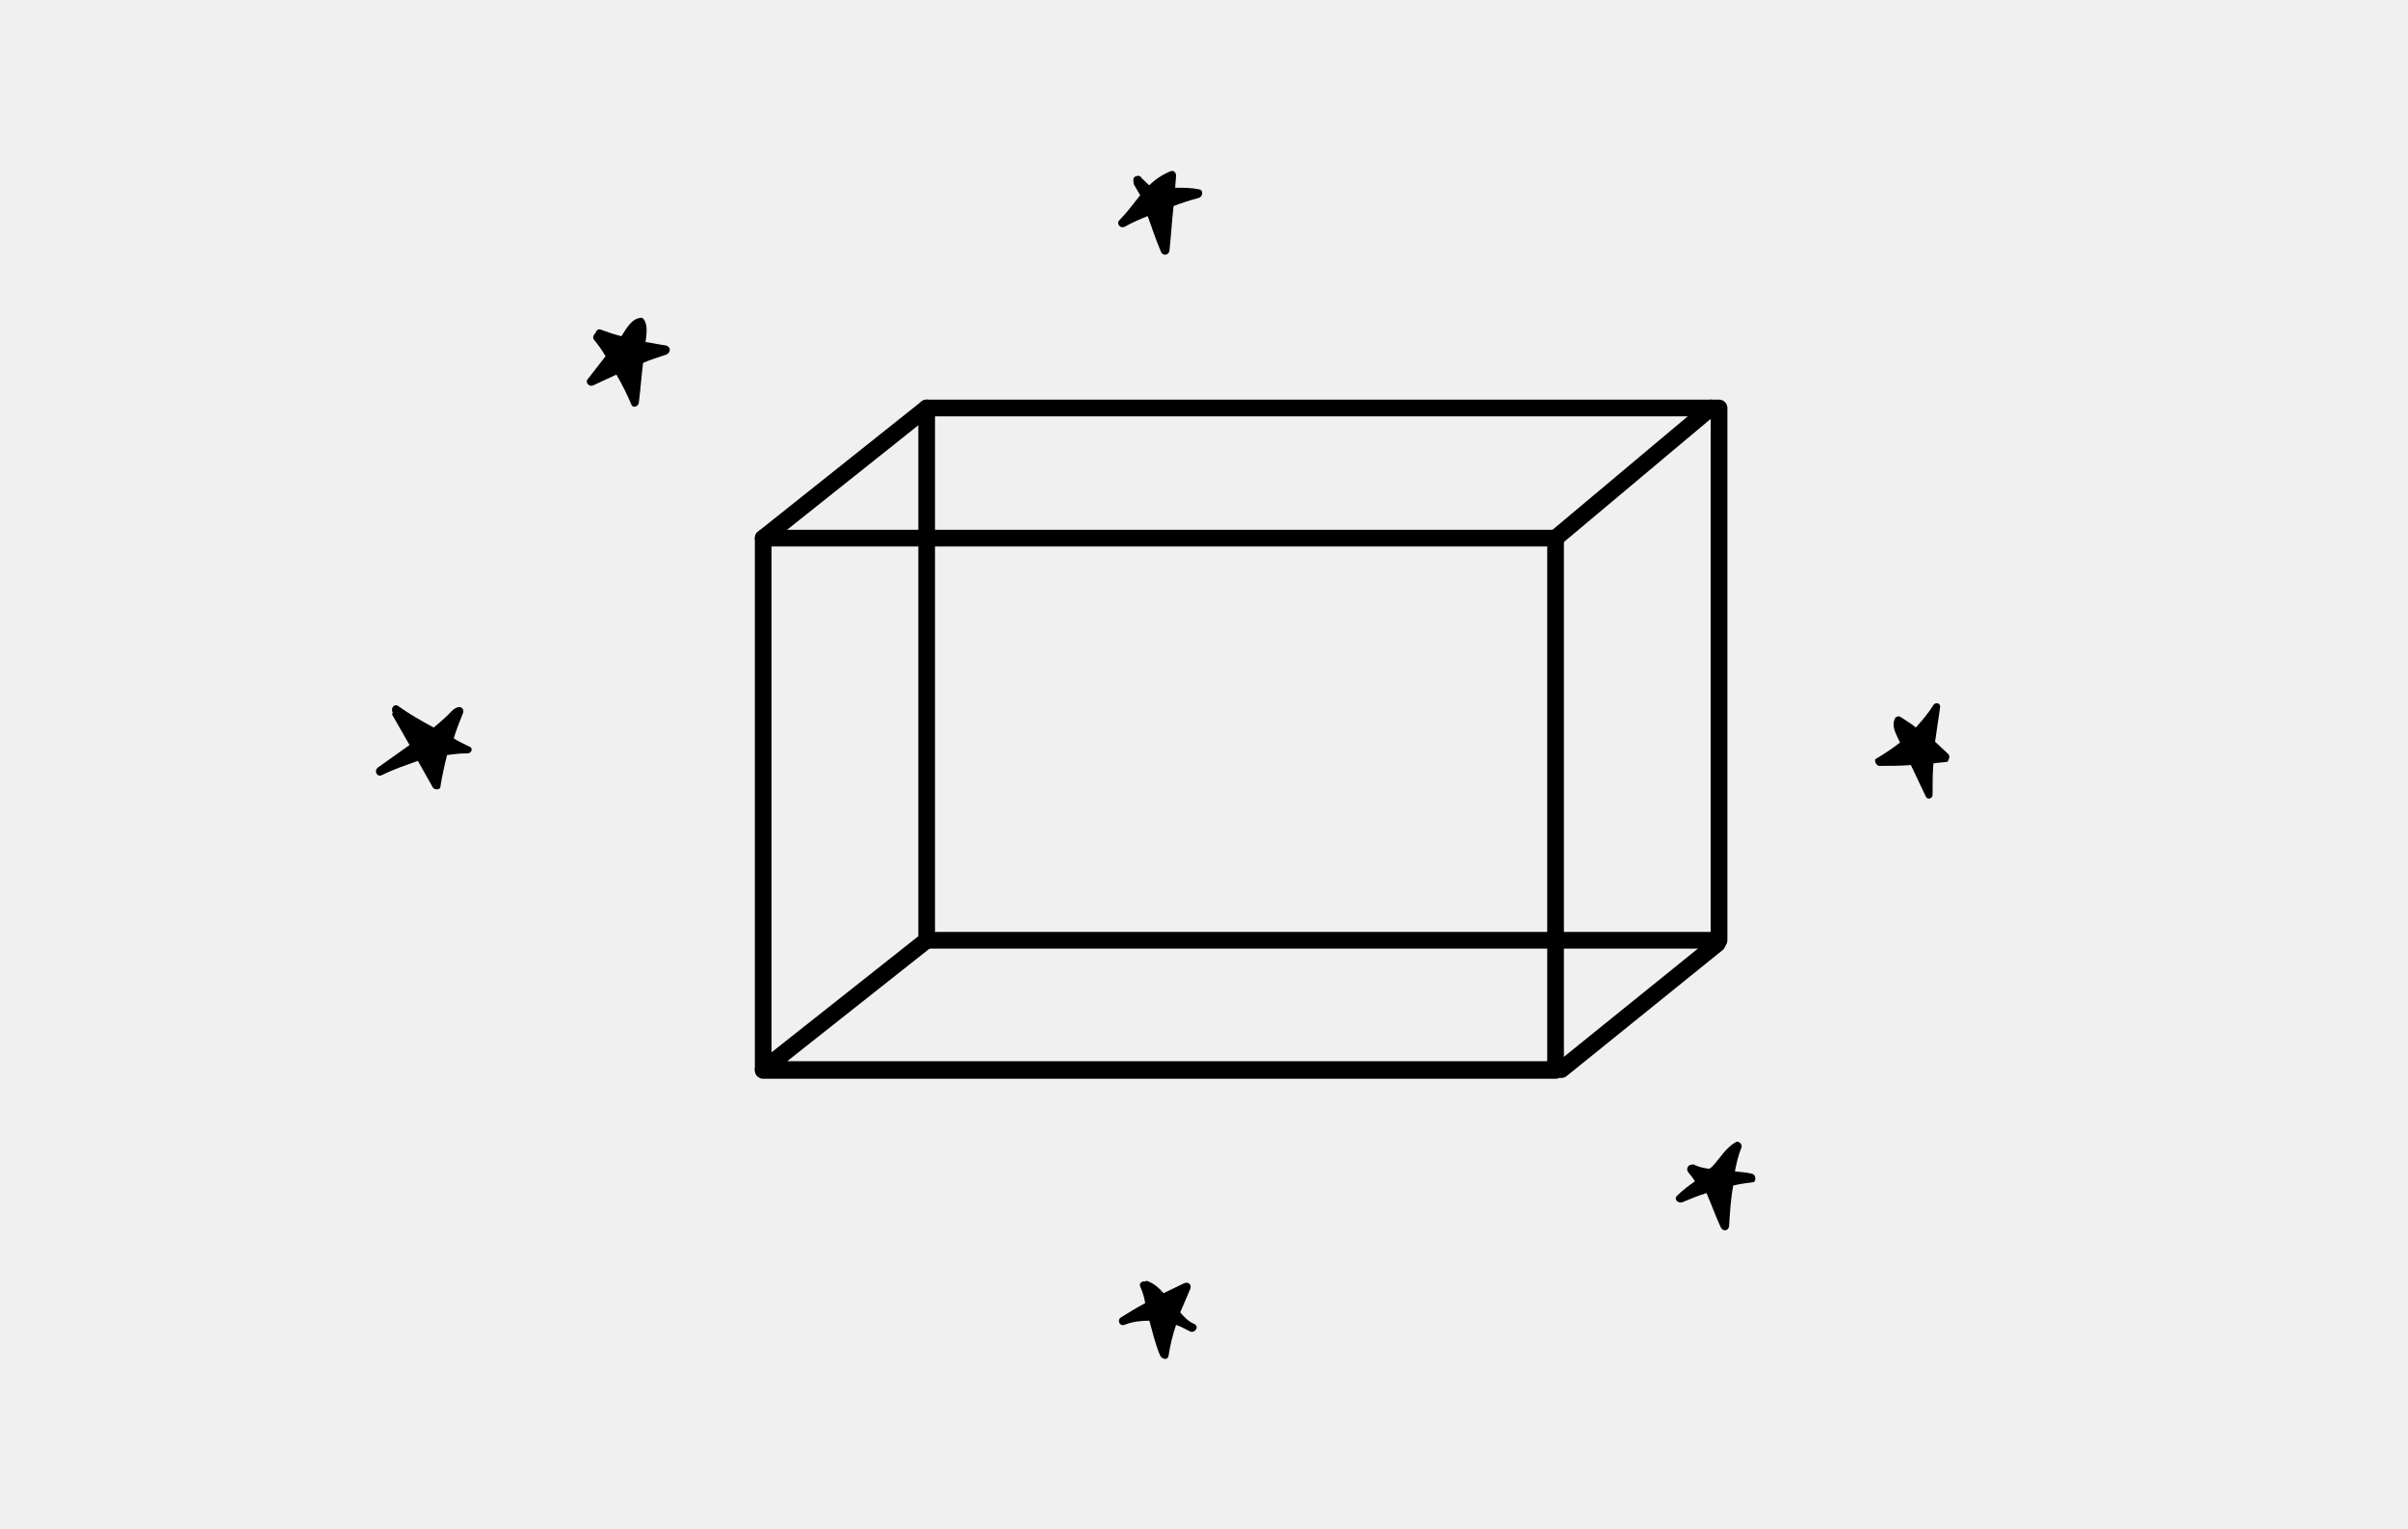
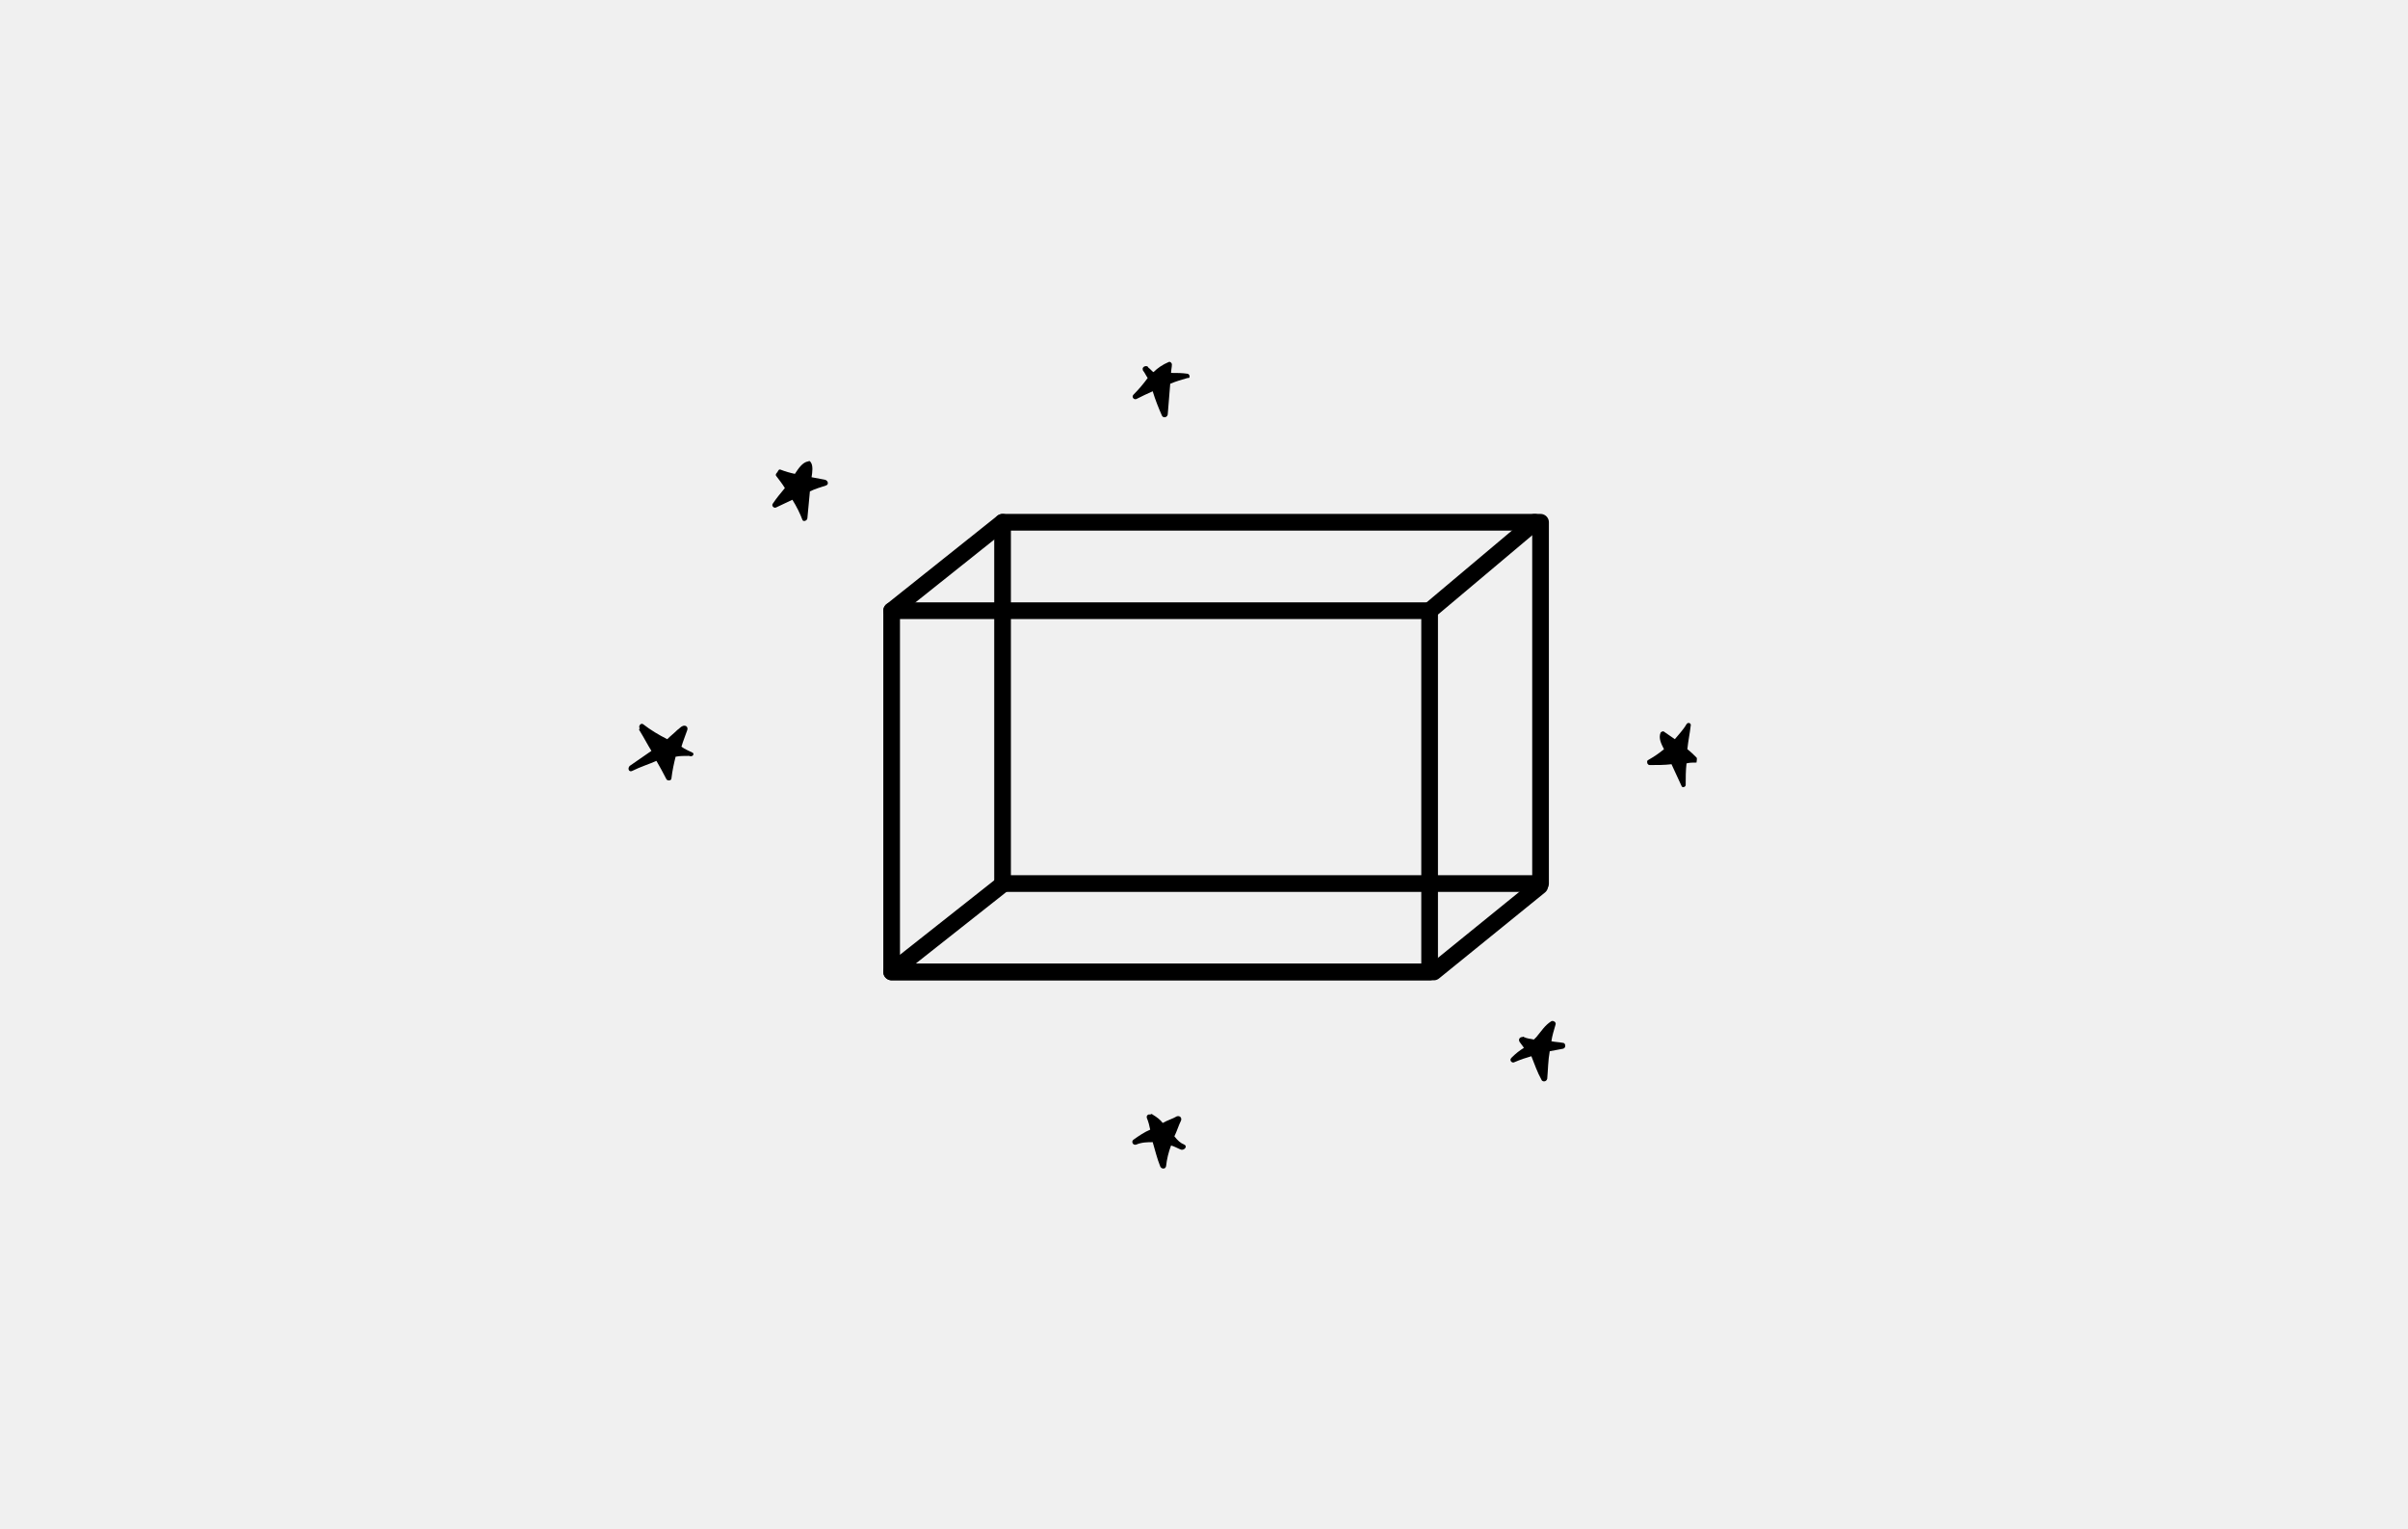
- <svg xmlns="http://www.w3.org/2000/svg" xmlns:xlink="http://www.w3.org/1999/xlink" version="1.1" x="0px" y="0px" viewBox="0 0 288.7 183.2" enable-background="new 0 0 288.7 183.2" xml:space="preserve">
-   <g id="guides" display="none">
+ <svg xmlns="http://www.w3.org/2000/svg" xmlns:xlink="http://www.w3.org/1999/xlink" version="1.1" id="Layer_1" x="0px" y="0px" viewBox="-143 53.8 288.7 183.2" style="enable-background:new -143 53.8 288.7 183.2;" xml:space="preserve">
+   <style type="text/css">
+ 	.st0{display:none;}
+ 	.st1{display:inline;}
+ 	.st2{clip-path:url(#SVGID_2_);fill:none;stroke:#EC008C;stroke-linecap:round;}
+ 	.st3{clip-path:url(#SVGID_4_);fill:none;stroke:#EC008C;stroke-linecap:round;}
+ 	.st4{clip-path:url(#SVGID_6_);fill:none;stroke:#EC008C;stroke-linecap:round;}
+ 	.st5{clip-path:url(#SVGID_8_);fill:none;stroke:#EC008C;stroke-linecap:round;}
+ 	.st6{clip-path:url(#SVGID_10_);fill:none;stroke:#EC008C;stroke-linecap:round;}
+ 	.st7{fill:none;stroke:#000000;stroke-width:2;stroke-linecap:round;stroke-linejoin:round;stroke-miterlimit:10;}
+ 	.st8{display:inline;fill:none;stroke:#FFFFFF;stroke-width:2;stroke-linecap:round;stroke-linejoin:round;stroke-miterlimit:10;}
+ 	.st9{display:inline;fill:none;}
+ 	.st10{display:inline;fill:#FFFFFF;}
+ 	.st11{font-family:'NotCourierSans';}
+ 	.st12{font-size:11px;}
+ 	.st13{letter-spacing:11;}
+ 	.st14{letter-spacing:5;}
+ </style>
+   <g id="guides" class="st0">
</g>
-   <g id="composition" display="none">
-     <g display="inline">
+   <g id="composition" class="st0">
+     <g class="st1">
      <g>
-         <defs>
-           <rect id="SVGID_1_" x="18.7" y="17.8" width="190.9" height="147" />
-         </defs>
-         <clipPath id="SVGID_2_">
-           <use xlink:href="#SVGID_1_" overflow="visible" />
-         </clipPath>
-         <line clip-path="url(#SVGID_2_)" fill="none" stroke="#EC008C" stroke-linecap="round" x1="114.1" y1="169.1" x2="114.1" y2="13.6" />
-         <line clip-path="url(#SVGID_2_)" fill="none" stroke="#EC008C" stroke-linecap="round" x1="213.8" y1="91.2" x2="14.4" y2="91.2" />
-         <line clip-path="url(#SVGID_2_)" fill="none" stroke="#EC008C" stroke-linecap="round" x1="18.7" y1="164.8" x2="209.5" y2="17.8" />
-         <line clip-path="url(#SVGID_2_)" fill="none" stroke="#EC008C" stroke-linecap="round" x1="18.7" y1="17.8" x2="209.5" y2="164.8" />
-         <polygon clip-path="url(#SVGID_2_)" fill="none" stroke="#EC008C" stroke-linecap="round" points="18.7,91.3 114.1,164.8      209.5,91.3 114.1,17.8    " />
+         <g>
+           <defs>
+             <rect id="SVGID_1_" x="-124.3" y="71.6" width="190.9" height="147" />
+           </defs>
+           <clipPath id="SVGID_2_">
+             <use xlink:href="#SVGID_1_" style="overflow:visible;" />
+           </clipPath>
+           <line class="st2" x1="-28.9" y1="222.9" x2="-28.9" y2="67.4" />
+         </g>
+         <g>
+           <defs>
+             <rect id="SVGID_3_" x="-124.3" y="71.6" width="190.9" height="147" />
+           </defs>
+           <clipPath id="SVGID_4_">
+             <use xlink:href="#SVGID_3_" style="overflow:visible;" />
+           </clipPath>
+           <line class="st3" x1="70.8" y1="145" x2="-128.6" y2="145" />
+         </g>
+         <g>
+           <defs>
+             <rect id="SVGID_5_" x="-124.3" y="71.6" width="190.9" height="147" />
+           </defs>
+           <clipPath id="SVGID_6_">
+             <use xlink:href="#SVGID_5_" style="overflow:visible;" />
+           </clipPath>
+           <line class="st4" x1="-124.3" y1="218.6" x2="66.5" y2="71.6" />
+         </g>
+         <g>
+           <defs>
+             <rect id="SVGID_7_" x="-124.3" y="71.6" width="190.9" height="147" />
+           </defs>
+           <clipPath id="SVGID_8_">
+             <use xlink:href="#SVGID_7_" style="overflow:visible;" />
+           </clipPath>
+           <line class="st5" x1="-124.3" y1="71.6" x2="66.5" y2="218.6" />
+         </g>
+         <g>
+           <defs>
+             <rect id="SVGID_9_" x="-124.3" y="71.6" width="190.9" height="147" />
+           </defs>
+           <clipPath id="SVGID_10_">
+             <use xlink:href="#SVGID_9_" style="overflow:visible;" />
+           </clipPath>
+           <polygon class="st6" points="-124.3,145.1 -28.9,218.6 66.5,145.1 -28.9,71.6     " />
+         </g>
      </g>
    </g>
  </g>
  <g id="cube">
-     <rect x="91.5" y="64.5" fill="none" stroke="#000000" stroke-width="2" stroke-linecap="round" stroke-linejoin="round" stroke-miterlimit="10" width="95" height="63.8" />
-     <rect x="111.1" y="48.9" fill="none" stroke="#000000" stroke-width="2" stroke-linecap="round" stroke-linejoin="round" stroke-miterlimit="10" width="95" height="63.8" />
-     <line fill="none" stroke="#000000" stroke-width="2" stroke-linecap="round" stroke-linejoin="round" stroke-miterlimit="10" x1="91.5" y1="64.5" x2="111.1" y2="48.9" />
-     <line fill="none" stroke="#000000" stroke-width="2" stroke-linecap="round" stroke-linejoin="round" stroke-miterlimit="10" x1="205.1" y1="48.9" x2="186.5" y2="64.5" />
-     <polyline fill="none" stroke="#000000" stroke-width="2" stroke-linecap="round" stroke-linejoin="round" stroke-miterlimit="10" points="   205.9,113.1 187.2,128.2 91.5,128.2 111.1,112.7  " />
+     <rect x="-36.1" y="127" class="st7" width="64.5" height="43.3" />
+     <rect x="-22.8" y="116.4" class="st7" width="64.5" height="43.3" />
+     <line class="st7" x1="-36.1" y1="127" x2="-22.8" y2="116.4" />
+     <line class="st7" x1="41" y1="116.4" x2="28.4" y2="127" />
+     <polyline class="st7" points="41.6,160 28.9,170.3 -36.1,170.3 -22.8,159.8  " />
  </g>
-   <g id="hollow_stars" display="none">
-     <g display="inline">
+   <g id="hollow_stars" class="st0">
+     <g class="st1">
      <g>
-         <path d="M47.9,43.9c1.1,1.9,2.1,3.8,3.2,5.7c0.3,0.5,0.9,0.2,0.9-0.3c0.3-3.4,0.2-6.8-0.3-10.3c-0.1-0.4-0.6-0.5-0.8-0.2     c-2,2.2-4.1,4.3-6.1,6.5c-0.3,0.4,0,1,0.5,0.8c3.5-0.9,7-1.9,10.4-3.1c0.4-0.1,0.5-0.9,0-1c-3.1-0.5-6.2-1.2-9.2-2.1     c-0.4-0.1-0.7,0.3-0.6,0.6c0.4,1.3,1.2,2.2,2.4,2.9c0.6,0.3,1.1-0.5,0.5-0.9c-1-0.6-1.5-1.3-1.9-2.3c-0.2,0.2-0.4,0.4-0.6,0.6     c3,0.9,6.1,1.6,9.2,2.1c0-0.3,0-0.6,0-1c-3.4,1.1-6.9,2.1-10.4,3.1c0.2,0.3,0.3,0.6,0.5,0.8c2-2.2,4.1-4.3,6.1-6.5     c-0.3-0.1-0.6-0.1-0.8-0.2c0.5,3.3,0.6,6.6,0.3,10c0.3-0.1,0.6-0.2,0.9-0.3c-1.1-1.9-2.1-3.8-3.2-5.7     C48.4,42.8,47.6,43.3,47.9,43.9L47.9,43.9z" />
+         <path d="M-95.1,97.7c1.1,1.9,2.1,3.8,3.2,5.7c0.3,0.5,0.9,0.2,0.9-0.3c0.3-3.4,0.2-6.8-0.3-10.3c-0.1-0.4-0.6-0.5-0.8-0.2     c-2,2.2-4.1,4.3-6.1,6.5c-0.3,0.4,0,1,0.5,0.8c3.5-0.9,7-1.9,10.4-3.1c0.4-0.1,0.5-0.9,0-1c-3.1-0.5-6.2-1.2-9.2-2.1     c-0.4-0.1-0.7,0.3-0.6,0.6c0.4,1.3,1.2,2.2,2.4,2.9c0.6,0.3,1.1-0.5,0.5-0.9c-1-0.6-1.5-1.3-1.9-2.3c-0.2,0.2-0.4,0.4-0.6,0.6     c3,0.9,6.1,1.6,9.2,2.1c0-0.3,0-0.6,0-1c-3.4,1.1-6.9,2.1-10.4,3.1c0.2,0.3,0.3,0.6,0.5,0.8c2-2.2,4.1-4.3,6.1-6.5     c-0.3-0.1-0.6-0.1-0.8-0.2c0.5,3.3,0.6,6.6,0.3,10c0.3-0.1,0.6-0.2,0.9-0.3c-1.1-1.9-2.1-3.8-3.2-5.7     C-94.6,96.6-95.4,97.1-95.1,97.7L-95.1,97.7z" />
      </g>
    </g>
-     <g display="inline">
+     <g class="st1">
      <g>
-         <path d="M200.6,86.9c1,4,2.7,7.7,5.1,11.1c0.3,0.4,0.9,0.3,0.9-0.3c0.3-4.3,0.6-8.5,1-12.8c0-0.5-0.6-0.6-0.9-0.4     c-2.9,2.6-5.8,5.2-8.7,7.7c-0.3,0.3-0.1,0.8,0.4,0.9c3.4,0.1,6.8,0.1,10.3,0c0.5,0,0.6-0.5,0.4-0.9c-2.3-2.7-4.8-5.1-7.6-7.3     c-0.5-0.4-1,0.5-0.5,0.9c2.7,2.1,5.2,4.5,7.4,7.1c0.1-0.3,0.2-0.6,0.4-0.9c-3.4,0.1-6.8,0.1-10.3,0c0.1,0.3,0.2,0.6,0.4,0.9     c2.9-2.6,5.8-5.2,8.7-7.7c-0.3-0.1-0.6-0.2-0.9-0.4c-0.3,4.3-0.6,8.5-1,12.8c0.3-0.1,0.6-0.2,0.9-0.3c-2.3-3.3-4-6.9-5-10.8     C201.4,86,200.4,86.3,200.6,86.9L200.6,86.9z" />
+         <path d="M57.6,140.7c1,4,2.7,7.7,5.1,11.1c0.3,0.4,0.9,0.3,0.9-0.3c0.3-4.3,0.6-8.5,1-12.8c0-0.5-0.6-0.6-0.9-0.4     c-2.9,2.6-5.8,5.2-8.7,7.7c-0.3,0.3-0.1,0.8,0.4,0.9c3.4,0.1,6.8,0.1,10.3,0c0.5,0,0.6-0.5,0.4-0.9c-2.3-2.7-4.8-5.1-7.6-7.3     c-0.5-0.4-1,0.5-0.5,0.9c2.7,2.1,5.2,4.5,7.4,7.1c0.1-0.3,0.2-0.6,0.4-0.9c-3.4,0.1-6.8,0.1-10.3,0c0.1,0.3,0.2,0.6,0.4,0.9     c2.9-2.6,5.8-5.2,8.7-7.7c-0.3-0.1-0.6-0.2-0.9-0.4c-0.3,4.3-0.6,8.5-1,12.8c0.3-0.1,0.6-0.2,0.9-0.3c-2.3-3.3-4-6.9-5-10.8     C58.4,139.8,57.4,140.1,57.6,140.7L57.6,140.7z" />
      </g>
    </g>
-     <g display="inline">
+     <g class="st1">
      <g>
-         <path d="M111.7,154.7c0.3,3.1,0.9,6.2,1.8,9.2c0.1,0.4,0.7,0.5,0.9,0.1c1.4-3.2,2.7-6.3,3.9-9.6c0.1-0.3-0.3-0.7-0.6-0.6     c-3.1,1.2-6.2,2.6-9.1,4.2c-0.4,0.2-0.2,0.9,0.3,0.9c2.9,0.1,5.8,0.4,8.7,1.1c0.6,0.1,0.9-0.6,0.4-0.9c-2.1-1.3-3.8-3-5.2-5     c-0.4-0.5-1.2,0-0.9,0.5c1.5,2.2,3.4,4,5.6,5.4c0.1-0.3,0.3-0.6,0.4-0.9c-2.9-0.7-5.9-1-8.9-1.1c0.1,0.3,0.2,0.6,0.3,0.9     c2.9-1.6,5.8-2.9,8.9-4.1c-0.2-0.2-0.4-0.4-0.6-0.6c-1.2,3.1-2.5,6.3-3.8,9.3c0.3,0,0.6,0.1,0.9,0.1c-0.9-2.9-1.5-5.9-1.8-9     C112.7,154.1,111.7,154.1,111.7,154.7L111.7,154.7z" />
+         <path d="M-31.3,208.5c0.3,3.1,0.9,6.2,1.8,9.2c0.1,0.4,0.7,0.5,0.9,0.1c1.4-3.2,2.7-6.3,3.9-9.6c0.1-0.3-0.3-0.7-0.6-0.6     c-3.1,1.2-6.2,2.6-9.1,4.2c-0.4,0.2-0.2,0.9,0.3,0.9c2.9,0.1,5.8,0.4,8.7,1.1c0.6,0.1,0.9-0.6,0.4-0.9c-2.1-1.3-3.8-3-5.2-5     c-0.4-0.5-1.2,0-0.9,0.5c1.5,2.2,3.4,4,5.6,5.4c0.1-0.3,0.3-0.6,0.4-0.9c-2.9-0.7-5.9-1-8.9-1.1c0.1,0.3,0.2,0.6,0.3,0.9     c2.9-1.6,5.8-2.9,8.9-4.1c-0.2-0.2-0.4-0.4-0.6-0.6c-1.2,3.1-2.5,6.3-3.8,9.3c0.3,0,0.6,0.1,0.9,0.1c-0.9-2.9-1.5-5.9-1.8-9     C-30.3,207.9-31.3,207.9-31.3,208.5L-31.3,208.5z" />
      </g>
    </g>
-     <g display="inline">
+     <g class="st1">
      <g>
-         <path d="M22.5,86.8c1.6,2.9,3.2,5.7,4.8,8.6c0.2,0.4,0.8,0.3,0.9-0.1c1-3.4,1.9-6.8,2.8-10.2c0.1-0.4-0.4-0.8-0.7-0.6     c-3.7,2.5-7.3,5-11,7.5c-0.4,0.3-0.3,0.9,0.3,0.9c3.8,0,7.5-0.4,11.1-1.2c0.4-0.1,0.5-0.7,0.1-0.9c-2.8-1.4-5.5-3-7.9-5     c-0.5-0.4-1.2,0.3-0.7,0.7c2.5,2,5.2,3.7,8.1,5.1c0-0.3,0.1-0.6,0.1-0.9c-3.6,0.8-7.2,1.2-10.9,1.2c0.1,0.3,0.2,0.6,0.3,0.9     c3.7-2.5,7.3-5,11-7.5c-0.2-0.2-0.5-0.4-0.7-0.6c-0.9,3.4-1.9,6.8-2.8,10.2c0.3,0,0.6-0.1,0.9-0.1c-1.6-2.9-3.2-5.7-4.8-8.6     C23,85.8,22.2,86.3,22.5,86.8L22.5,86.8z" />
+         <path d="M-120.5,140.6c1.6,2.9,3.2,5.7,4.8,8.6c0.2,0.4,0.8,0.3,0.9-0.1c1-3.4,1.9-6.8,2.8-10.2c0.1-0.4-0.4-0.8-0.7-0.6     c-3.7,2.5-7.3,5-11,7.5c-0.4,0.3-0.3,0.9,0.3,0.9c3.8,0,7.5-0.4,11.1-1.2c0.4-0.1,0.5-0.7,0.1-0.9c-2.8-1.4-5.5-3-7.9-5     c-0.5-0.4-1.2,0.3-0.7,0.7c2.5,2,5.2,3.7,8.1,5.1c0-0.3,0.1-0.6,0.1-0.9c-3.6,0.8-7.2,1.2-10.9,1.2c0.1,0.3,0.2,0.6,0.3,0.9     c3.7-2.5,7.3-5,11-7.5c-0.2-0.2-0.5-0.4-0.7-0.6c-0.9,3.4-1.9,6.8-2.8,10.2c0.3,0,0.6-0.1,0.9-0.1c-1.6-2.9-3.2-5.7-4.8-8.6     C-120,139.6-120.8,140.1-120.5,140.6L-120.5,140.6z" />
      </g>
    </g>
-     <g display="inline">
+     <g class="st1">
      <g>
-         <path d="M111.6,24c0.4,2.1,1.1,4.2,2,6.1c0.2,0.3,0.7,0.3,0.9,0c1.3-2.4,2.6-4.8,3.9-7.2c0.2-0.3,0-0.8-0.4-0.8     c-3.1,0.4-5.9,1.4-8.6,2.9c-0.4,0.2-0.3,0.8,0.1,0.9c2.6,0.8,5.2,1.8,7.8,2.8c0.4,0.2,0.8-0.4,0.6-0.7c-1.8-3-3.3-6.2-4.6-9.4     c-0.2-0.4-0.8-0.5-1,0c-0.5,1.7-0.6,3.4-0.4,5.2c0.1,0.6,1.1,0.6,1,0c-0.2-1.7-0.1-3.2,0.3-4.9c-0.3,0-0.6,0-1,0     c1.3,3.3,2.9,6.5,4.7,9.6c0.2-0.2,0.4-0.5,0.6-0.7c-2.6-1-5.2-2-7.8-2.8c0,0.3,0.1,0.6,0.1,0.9c2.5-1.4,5.2-2.4,8.1-2.8     c-0.1-0.3-0.3-0.5-0.4-0.8c-1.3,2.4-2.6,4.8-3.9,7.2c0.3,0,0.6,0,0.9,0c-0.9-1.9-1.5-3.8-1.9-5.9C112.4,23.1,111.4,23.4,111.6,24     L111.6,24z" />
+         <path d="M-31.4,77.8c0.4,2.1,1.1,4.2,2,6.1c0.2,0.3,0.7,0.3,0.9,0c1.3-2.4,2.6-4.8,3.9-7.2c0.2-0.3,0-0.8-0.4-0.8     c-3.1,0.4-5.9,1.4-8.6,2.9c-0.4,0.2-0.3,0.8,0.1,0.9c2.6,0.8,5.2,1.8,7.8,2.8c0.4,0.2,0.8-0.4,0.6-0.7c-1.8-3-3.3-6.2-4.6-9.4     c-0.2-0.4-0.8-0.5-1,0c-0.5,1.7-0.6,3.4-0.4,5.2c0.1,0.6,1.1,0.6,1,0c-0.2-1.7-0.1-3.2,0.3-4.9c-0.3,0-0.6,0-1,0     c1.3,3.3,2.9,6.5,4.7,9.6c0.2-0.2,0.4-0.5,0.6-0.7c-2.6-1-5.2-2-7.8-2.8c0,0.3,0.1,0.6,0.1,0.9c2.5-1.4,5.2-2.4,8.1-2.8     c-0.1-0.3-0.3-0.5-0.4-0.8c-1.3,2.4-2.6,4.8-3.9,7.2c0.3,0,0.6,0,0.9,0c-0.9-1.9-1.5-3.8-1.9-5.9C-30.6,76.9-31.6,77.2-31.4,77.8     L-31.4,77.8z" />
      </g>
    </g>
-     <g display="inline">
+     <g class="st1">
      <g>
-         <path d="M177.3,140.4c1.4,2.5,2.7,5.1,4.1,7.6c0.2,0.4,0.8,0.3,0.9-0.1c1-3.6,1.9-7.1,2.5-10.8c0.1-0.4-0.3-0.8-0.7-0.6     c-3.4,1.9-6.7,3.9-9.9,6.2c-0.4,0.3-0.3,0.9,0.3,0.9c3.6-0.1,7.3-0.1,10.9-0.2c0.6,0,0.7-0.8,0.1-1c-3-0.9-5.9-1.8-8.8-2.8     c-0.6-0.2-0.9,0.8-0.3,1c2.9,1,5.9,1.9,8.8,2.8c0-0.3,0.1-0.7,0.1-1c-3.6,0.1-7.3,0.1-10.9,0.2c0.1,0.3,0.2,0.6,0.3,0.9     c3.2-2.3,6.5-4.2,9.9-6.2c-0.2-0.2-0.5-0.4-0.7-0.6c-0.7,3.6-1.5,7.2-2.5,10.8c0.3,0,0.6-0.1,0.9-0.1c-1.4-2.5-2.7-5.1-4.1-7.6     C177.8,139.3,177,139.8,177.3,140.4L177.3,140.4z" />
+         <path d="M34.3,194.2c1.4,2.5,2.7,5.1,4.1,7.6c0.2,0.4,0.8,0.3,0.9-0.1c1-3.6,1.9-7.1,2.5-10.8c0.1-0.4-0.3-0.8-0.7-0.6     c-3.4,1.9-6.7,3.9-9.9,6.2c-0.4,0.3-0.3,0.9,0.3,0.9c3.6-0.1,7.3-0.1,10.9-0.2c0.6,0,0.7-0.8,0.1-1c-3-0.9-5.9-1.8-8.8-2.8     c-0.6-0.2-0.9,0.8-0.3,1c2.9,1,5.9,1.9,8.8,2.8c0-0.3,0.1-0.7,0.1-1c-3.6,0.1-7.3,0.1-10.9,0.2c0.1,0.3,0.2,0.6,0.3,0.9     c3.2-2.3,6.5-4.2,9.9-6.2c-0.2-0.2-0.5-0.4-0.7-0.6c-0.7,3.6-1.5,7.2-2.5,10.8c0.3,0,0.6-0.1,0.9-0.1c-1.4-2.5-2.7-5.1-4.1-7.6     C34.8,193.1,34,193.6,34.3,194.2L34.3,194.2z" />
      </g>
    </g>
  </g>
  <g id="type">
</g>
  <g id="filled_stars">
-     <path d="M233.6,90.4c-0.5-0.5-1.1-1-1.6-1.5c0.2-1.4,0.4-2.8,0.6-4.1c0.1-0.5-0.5-0.7-0.8-0.3c-0.6,1-1.4,1.9-2.1,2.7   c-0.6-0.5-1.3-0.9-1.9-1.3c-0.2-0.1-0.5,0-0.6,0.2c-0.5,1,0.2,2,0.6,2.9c-0.9,0.7-1.8,1.3-2.8,1.9c-0.3,0.1-0.2,0.4-0.1,0.6   c0.1,0.1,0.2,0.3,0.4,0.3c1.3,0,2.6,0,3.8-0.1c0.6,1.3,1.2,2.5,1.8,3.8c0.2,0.4,0.8,0.2,0.8-0.2c0-1.3,0-2.5,0.1-3.8   c0.6-0.1,1.1-0.1,1.7-0.2C233.7,91,233.8,90.6,233.6,90.4z" />
-     <path d="M210.1,140.7c-0.7-0.2-1.4-0.2-2.1-0.3c0.2-1,0.4-1.9,0.8-2.9c0.1-0.4-0.4-0.8-0.7-0.6c-1.2,0.7-1.8,1.8-2.7,2.8   c-0.2,0.2-0.3,0.3-0.5,0.4c-0.6-0.1-1.2-0.2-1.8-0.5c-0.1-0.1-0.2,0-0.3,0c-0.4,0-0.7,0.5-0.4,0.9c0.3,0.4,0.6,0.7,0.8,1.1   c-0.7,0.5-1.4,1-2,1.6c0,0,0,0,0,0c0,0,0,0,0,0c0,0-0.1,0.1-0.1,0.1c-0.5,0.4,0.1,1,0.6,0.8c1-0.4,1.9-0.8,2.9-1.1   c0.6,1.4,1.1,2.8,1.7,4.1c0.2,0.5,0.9,0.5,1-0.1c0.1-1.6,0.2-3.3,0.5-4.9c0.8-0.2,1.6-0.3,2.4-0.4   C210.6,141.6,210.5,140.8,210.1,140.7z" />
-     <path d="M143.2,158.7c-0.7-0.3-1.2-0.8-1.7-1.4c0.4-0.9,0.8-1.9,1.2-2.8c0.2-0.5-0.2-0.9-0.7-0.7c-0.8,0.4-1.7,0.8-2.5,1.2   c-0.5-0.6-1.1-1.1-1.8-1.4c-0.2-0.1-0.3-0.1-0.4,0c-0.3-0.1-0.8,0.2-0.6,0.6c0.3,0.7,0.5,1.3,0.6,2c-1,0.5-1.9,1.1-2.9,1.7   c-0.5,0.3-0.2,1.1,0.4,0.9c1-0.4,2-0.5,3-0.5c0.4,1.4,0.7,2.8,1.3,4.2c0.2,0.4,0.9,0.6,1,0c0.2-1.3,0.5-2.5,0.9-3.7   c0.6,0.2,1.1,0.5,1.7,0.8C143.3,159.8,143.8,159,143.2,158.7z" />
-     <path d="M56.3,89.5c-0.6-0.3-1.3-0.6-1.9-1c0.3-1,0.7-2,1.1-3c0.2-0.5-0.2-0.9-0.7-0.7c-0.5,0.2-0.6,0.4-1,0.8   c-0.6,0.6-1.2,1.1-1.8,1.6c-1.5-0.8-2.9-1.6-4.3-2.6c-0.5-0.3-0.9,0.4-0.6,0.8c-0.1,0.1-0.1,0.3,0,0.4c0.7,1.2,1.3,2.3,2,3.5   c-1.3,0.9-2.5,1.8-3.8,2.7c-0.5,0.4-0.1,1.2,0.5,0.9c1.4-0.7,2.9-1.2,4.3-1.7c0.6,1.1,1.2,2.1,1.8,3.2c0.2,0.3,0.9,0.3,0.9-0.1   c0.2-1.3,0.5-2.6,0.8-3.8c0.8-0.1,1.5-0.2,2.3-0.2C56.5,90.4,56.8,89.7,56.3,89.5z" />
-     <path d="M79.8,41.4c-0.8-0.1-1.6-0.3-2.4-0.4c0.1-0.9,0.3-2-0.2-2.7c-0.1-0.1-0.2-0.3-0.4-0.2c-1.1,0.1-1.7,1.3-2.3,2.2   c-0.8-0.2-1.7-0.5-2.5-0.8c-0.3-0.1-0.5,0.1-0.6,0.4c-0.2,0.2-0.4,0.5-0.2,0.8c0.5,0.6,1,1.3,1.4,2c-0.7,0.9-1.4,1.8-2.1,2.7   c-0.4,0.4,0.1,1,0.6,0.8c0.9-0.4,1.9-0.9,2.8-1.3c0.7,1.2,1.3,2.4,1.8,3.6c0.2,0.5,0.9,0.2,0.9-0.3c0.2-1.6,0.3-3.1,0.5-4.7   c0.9-0.4,1.9-0.7,2.8-1C80.5,42.2,80.4,41.5,79.8,41.4z" />
-     <path d="M143.8,22.7c-1-0.2-1.9-0.2-2.9-0.2c0-0.5,0.1-1,0.1-1.5c0-0.3-0.3-0.6-0.6-0.5c-1,0.4-1.9,1-2.6,1.7   c-0.1,0-0.8-0.8-0.9-0.8c0,0,0,0,0,0c-0.2-0.6-1.2-0.3-1,0.3c0,0,0,0.1,0,0.1c0,0.1,0,0.3,0.1,0.4c0.1,0.2,0.6,1,0.7,1.2   c-0.8,1-1.6,2.1-2.5,3c-0.4,0.4,0.1,1,0.6,0.8c0.9-0.5,1.8-0.9,2.8-1.3c0.5,1.4,1,2.9,1.6,4.3c0.2,0.5,0.9,0.4,1-0.1   c0.2-1.8,0.3-3.6,0.5-5.4c1-0.4,2-0.7,3.1-1C144.2,23.5,144.3,22.8,143.8,22.7z" />
+     <path d="M60.4,144.6c-0.3-0.3-0.7-0.7-1.1-1c0.1-1,0.3-1.9,0.4-2.8c0.1-0.3-0.3-0.5-0.5-0.2c-0.4,0.7-1,1.3-1.4,1.8   c-0.4-0.3-0.9-0.6-1.3-0.9c-0.1-0.1-0.3,0-0.4,0.1c-0.3,0.7,0.1,1.4,0.4,2c-0.6,0.5-1.2,0.9-1.9,1.3c-0.2,0.1-0.1,0.3-0.1,0.4   c0.1,0.1,0.1,0.2,0.3,0.2c0.9,0,1.8,0,2.6-0.1c0.4,0.9,0.8,1.7,1.2,2.6c0.1,0.3,0.5,0.1,0.5-0.1c0-0.9,0-1.7,0.1-2.6   c0.4-0.1,0.7-0.1,1.2-0.1C60.4,145,60.5,144.7,60.4,144.6z" />
+     <path d="M44.4,178.8c-0.5-0.1-1-0.1-1.4-0.2c0.1-0.7,0.3-1.3,0.5-2c0.1-0.3-0.3-0.5-0.5-0.4c-0.8,0.5-1.2,1.2-1.8,1.9   c-0.1,0.1-0.2,0.2-0.3,0.3c-0.4-0.1-0.8-0.1-1.2-0.3c-0.1-0.1-0.1,0-0.2,0c-0.3,0-0.5,0.3-0.3,0.6c0.2,0.3,0.4,0.5,0.5,0.7   c-0.5,0.3-1,0.7-1.4,1.1l0,0l0,0l-0.1,0.1c-0.3,0.3,0.1,0.7,0.4,0.5c0.7-0.3,1.3-0.5,2-0.7c0.4,1,0.7,1.9,1.2,2.8   c0.1,0.3,0.6,0.3,0.7-0.1c0.1-1.1,0.1-2.2,0.3-3.3c0.5-0.1,1.1-0.2,1.6-0.3C44.8,179.4,44.7,178.8,44.4,178.8z" />
+     <path d="M-1,191c-0.5-0.2-0.8-0.5-1.2-1c0.3-0.6,0.5-1.3,0.8-1.9c0.1-0.3-0.1-0.6-0.5-0.5c-0.5,0.3-1.2,0.5-1.7,0.8   c-0.3-0.4-0.7-0.7-1.2-1c-0.1-0.1-0.2-0.1-0.3,0c-0.2-0.1-0.5,0.1-0.4,0.4c0.2,0.5,0.3,0.9,0.4,1.4c-0.7,0.3-1.3,0.7-2,1.2   c-0.3,0.2-0.1,0.7,0.3,0.6c0.7-0.3,1.4-0.3,2-0.3c0.3,1,0.5,1.9,0.9,2.9c0.1,0.3,0.6,0.4,0.7,0c0.1-0.9,0.3-1.7,0.6-2.5   c0.4,0.1,0.7,0.3,1.2,0.5C-1,191.7-0.6,191.2-1,191z" />
+     <path d="M-60,144c-0.4-0.2-0.9-0.4-1.3-0.7c0.2-0.7,0.5-1.4,0.7-2c0.1-0.3-0.1-0.6-0.5-0.5c-0.3,0.1-0.4,0.3-0.7,0.5   c-0.4,0.4-0.8,0.7-1.2,1.1c-1-0.5-2-1.1-2.9-1.8c-0.3-0.2-0.6,0.3-0.4,0.5c-0.1,0.1-0.1,0.2,0,0.3c0.5,0.8,0.9,1.6,1.4,2.4   c-0.9,0.6-1.7,1.2-2.6,1.8c-0.3,0.3-0.1,0.8,0.3,0.6c1-0.5,2-0.8,2.9-1.2c0.4,0.7,0.8,1.4,1.2,2.2c0.1,0.2,0.6,0.2,0.6-0.1   c0.1-0.9,0.3-1.8,0.5-2.6c0.5-0.1,1-0.1,1.6-0.1C-59.9,144.6-59.7,144.1-60,144z" />
+     <path d="M-44.1,111.3c-0.5-0.1-1.1-0.2-1.6-0.3c0.1-0.6,0.2-1.4-0.1-1.8c-0.1-0.1-0.1-0.2-0.3-0.1c-0.7,0.1-1.2,0.9-1.6,1.5   c-0.5-0.1-1.2-0.3-1.7-0.5c-0.2-0.1-0.3,0.1-0.4,0.3c-0.1,0.1-0.3,0.3-0.1,0.5c0.3,0.4,0.7,0.9,1,1.4c-0.5,0.6-1,1.2-1.4,1.8   c-0.3,0.3,0.1,0.7,0.4,0.5c0.6-0.3,1.3-0.6,1.9-0.9c0.5,0.8,0.9,1.6,1.2,2.4c0.1,0.3,0.6,0.1,0.6-0.2c0.1-1.1,0.2-2.1,0.3-3.2   c0.6-0.3,1.3-0.5,1.9-0.7C-43.6,111.9-43.7,111.4-44.1,111.3z" />
+     <path d="M-0.6,98.6c-0.7-0.1-1.3-0.1-2-0.1c0-0.3,0.1-0.7,0.1-1c0-0.2-0.2-0.4-0.4-0.3c-0.7,0.3-1.3,0.7-1.8,1.2   c-0.1,0-0.5-0.5-0.6-0.5l0,0c-0.1-0.4-0.8-0.2-0.7,0.2V98c0,0.1,0,0.2,0.1,0.3c0.1,0.1,0.4,0.7,0.5,0.8c-0.5,0.7-1.1,1.4-1.7,2   c-0.3,0.3,0.1,0.7,0.4,0.5c0.6-0.3,1.2-0.6,1.9-0.9c0.3,1,0.7,2,1.1,2.9c0.1,0.3,0.6,0.3,0.7-0.1c0.1-1.2,0.2-2.4,0.3-3.7   c0.7-0.3,1.4-0.5,2.1-0.7C-0.3,99.2-0.3,98.7-0.6,98.6z" />
  </g>
-   <g id="white_logo" display="none">
-     <rect x="66.3" y="64.9" display="inline" fill="none" stroke="#FFFFFF" stroke-width="2" stroke-linecap="round" stroke-linejoin="round" stroke-miterlimit="10" width="95" height="63.8" />
-     <rect x="85.9" y="49.3" display="inline" fill="none" stroke="#FFFFFF" stroke-width="2" stroke-linecap="round" stroke-linejoin="round" stroke-miterlimit="10" width="95" height="63.8" />
-     <line display="inline" fill="none" stroke="#FFFFFF" stroke-width="2" stroke-linecap="round" stroke-linejoin="round" stroke-miterlimit="10" x1="66.3" y1="64.9" x2="85.9" y2="49.3" />
-     <line display="inline" fill="none" stroke="#FFFFFF" stroke-width="2" stroke-linecap="round" stroke-linejoin="round" stroke-miterlimit="10" x1="179.9" y1="49.3" x2="161.3" y2="64.9" />
-     <polyline display="inline" fill="none" stroke="#FFFFFF" stroke-width="2" stroke-linecap="round" stroke-linejoin="round" stroke-miterlimit="10" points="   180.7,113.5 162,128.6 66.3,128.6 85.9,113.1  " />
-     <rect x="180.9" y="19.1" display="inline" fill="none" width="95.8" height="21.7" />
-     <text transform="matrix(1 0 0 1 180.9306 25.7183)" display="inline">
-       <tspan x="0" y="0" fill="#FFFFFF" font-family="'NotCourierSans'" font-size="11" letter-spacing="11">amand</tspan>
-       <tspan x="89.2" y="0" fill="#FFFFFF" font-family="'NotCourierSans'" font-size="11">a</tspan>
-       <tspan x="0" y="13.2" fill="#FFFFFF" font-family="'NotCourierSans'" font-size="11" letter-spacing="6">anderso</tspan>
-       <tspan x="89.2" y="13.2" fill="#FFFFFF" font-family="'NotCourierSans'" font-size="11">n</tspan>
-     </text>
-     <path display="inline" fill="#FFFFFF" d="M208.4,91.9c-0.6-0.6-1.3-1.2-2-1.8c0.2-1.6,0.4-3.3,0.8-4.9c0.1-0.6-0.6-0.9-0.9-0.4   c-0.8,1.1-1.6,2.2-2.5,3.2c-0.7-0.5-1.5-1.1-2.3-1.6c-0.2-0.1-0.6-0.1-0.7,0.2c-0.5,1.2,0.2,2.3,0.7,3.4c-1,0.8-2.2,1.6-3.4,2.2   c-0.3,0.2-0.3,0.5-0.1,0.7c0.1,0.2,0.2,0.3,0.5,0.3c1.5,0,3,0,4.6-0.1c0.7,1.5,1.4,3,2.2,4.5c0.2,0.4,0.9,0.2,0.9-0.3   c0-1.5,0-3,0.1-4.5c0.7-0.1,1.3-0.1,2-0.2C208.5,92.7,208.6,92.1,208.4,91.9z" />
-     <path display="inline" fill="#FFFFFF" d="M184.9,141.1c-0.7-0.2-1.4-0.2-2.1-0.3c0.2-1,0.4-1.9,0.8-2.9c0.1-0.4-0.4-0.8-0.7-0.6   c-1.2,0.7-1.8,1.8-2.7,2.8c-0.2,0.2-0.3,0.3-0.5,0.4c-0.6-0.1-1.2-0.2-1.8-0.5c-0.1-0.1-0.2,0-0.3,0c-0.4,0-0.7,0.5-0.4,0.9   c0.3,0.4,0.6,0.7,0.8,1.1c-0.7,0.5-1.4,1-2,1.6c0,0,0,0,0,0c0,0,0,0,0,0c0,0-0.1,0.1-0.1,0.1c-0.5,0.4,0.1,1,0.6,0.8   c1-0.4,1.9-0.8,2.9-1.1c0.6,1.4,1.1,2.8,1.7,4.1c0.2,0.5,0.9,0.5,1-0.1c0.1-1.6,0.2-3.3,0.5-4.9c0.8-0.2,1.6-0.3,2.4-0.4   C185.4,142,185.3,141.2,184.9,141.1z" />
-     <path display="inline" fill="#FFFFFF" d="M118.1,159.1c-0.7-0.3-1.2-0.8-1.7-1.4c0.4-0.9,0.8-1.9,1.2-2.8c0.2-0.5-0.2-0.9-0.7-0.7   c-0.8,0.4-1.7,0.8-2.5,1.2c-0.5-0.6-1.1-1.1-1.8-1.4c-0.2-0.1-0.3-0.1-0.4,0c-0.3-0.1-0.8,0.2-0.6,0.6c0.3,0.7,0.5,1.3,0.6,2   c-1,0.5-1.9,1.1-2.9,1.7c-0.5,0.3-0.2,1.1,0.4,0.9c1-0.4,2-0.5,3-0.5c0.4,1.4,0.7,2.8,1.3,4.2c0.2,0.4,0.9,0.6,1,0   c0.2-1.3,0.5-2.5,0.9-3.7c0.6,0.2,1.1,0.5,1.7,0.8C118.1,160.2,118.6,159.4,118.1,159.1z" />
-     <path display="inline" fill="#FFFFFF" d="M31.1,89.9c-0.6-0.3-1.3-0.6-1.9-1c0.3-1,0.7-2,1.1-3c0.2-0.5-0.2-0.9-0.7-0.7   c-0.5,0.2-0.6,0.4-1,0.8c-0.6,0.6-1.2,1.1-1.8,1.6c-1.5-0.8-2.9-1.6-4.3-2.6c-0.5-0.3-0.9,0.4-0.6,0.8c-0.1,0.1-0.1,0.3,0,0.4   c0.7,1.2,1.3,2.3,2,3.5c-1.3,0.9-2.5,1.8-3.8,2.7c-0.5,0.4-0.1,1.2,0.5,0.9c1.4-0.7,2.9-1.2,4.3-1.7c0.6,1.1,1.2,2.1,1.8,3.2   c0.2,0.3,0.9,0.3,0.9-0.1c0.2-1.3,0.5-2.6,0.8-3.8c0.8-0.1,1.5-0.2,2.3-0.2C31.3,90.8,31.6,90.1,31.1,89.9z" />
-     <path display="inline" fill="#FFFFFF" d="M54.6,41.8c-0.8-0.1-1.6-0.3-2.4-0.4c0.1-0.9,0.3-2-0.2-2.7c-0.1-0.1-0.2-0.3-0.4-0.2   c-1.1,0.1-1.7,1.3-2.3,2.2c-0.8-0.2-1.7-0.5-2.5-0.8c-0.3-0.1-0.5,0.1-0.6,0.4c-0.2,0.2-0.4,0.5-0.2,0.8c0.5,0.6,1,1.3,1.4,2   c-0.7,0.9-1.4,1.8-2.1,2.7c-0.4,0.4,0.1,1,0.6,0.8c0.9-0.4,1.9-0.9,2.8-1.3c0.7,1.2,1.3,2.4,1.8,3.6c0.2,0.5,0.9,0.2,0.9-0.3   c0.2-1.6,0.3-3.1,0.5-4.7c0.9-0.4,1.9-0.7,2.8-1C55.3,42.6,55.2,41.9,54.6,41.8z" />
-     <path display="inline" fill="#FFFFFF" d="M118.6,23.1c-1-0.2-1.9-0.2-2.9-0.2c0-0.5,0.1-1,0.1-1.5c0-0.3-0.3-0.6-0.6-0.5   c-1,0.4-1.9,1-2.6,1.7c-0.1,0-0.8-0.8-0.9-0.8c0,0,0,0,0,0c-0.2-0.6-1.2-0.3-1,0.3c0,0,0,0.1,0,0.1c0,0.1,0,0.3,0.1,0.4   c0.1,0.2,0.6,1,0.7,1.2c-0.8,1-1.6,2.1-2.5,3c-0.4,0.4,0.1,1,0.6,0.8c0.9-0.5,1.8-0.9,2.8-1.3c0.5,1.4,1,2.9,1.6,4.3   c0.2,0.5,0.9,0.4,1-0.1c0.2-1.8,0.3-3.6,0.5-5.4c1-0.4,2-0.7,3.1-1C119,23.9,119.1,23.2,118.6,23.1z" />
+   <g id="white_logo" class="st0">
+     <rect x="-76.7" y="118.7" class="st8" width="95" height="63.8" />
+     <rect x="-57.1" y="103.1" class="st8" width="95" height="63.8" />
+     <line class="st8" x1="-76.7" y1="118.7" x2="-57.1" y2="103.1" />
+     <line class="st8" x1="36.9" y1="103.1" x2="18.3" y2="118.7" />
+     <polyline class="st8" points="37.7,167.3 19,182.4 -76.7,182.4 -57.1,166.9  " />
+     <rect x="37.9" y="72.9" class="st9" width="95.8" height="21.7" />
+     <text transform="matrix(1 0 0 1 37.9306 79.5183)" class="st10 st11 st12 st13">amand</text>
+     <text transform="matrix(1 0 0 1 127.1306 79.5183)" class="st10 st11 st12">a</text>
+     <text transform="matrix(1 0 0 1 37.9306 92.7183)" class="st10 st11 st12 st14">anderso</text>
+     <text transform="matrix(1 0 0 1 127.1306 92.7183)" class="st10 st11 st12">n</text>
+     <path class="st10" d="M65.4,145.7c-0.6-0.6-1.3-1.2-2-1.8c0.2-1.6,0.4-3.3,0.8-4.9c0.1-0.6-0.6-0.9-0.9-0.4   c-0.8,1.1-1.6,2.2-2.5,3.2c-0.7-0.5-1.5-1.1-2.3-1.6c-0.2-0.1-0.6-0.1-0.7,0.2c-0.5,1.2,0.2,2.3,0.7,3.4c-1,0.8-2.2,1.6-3.4,2.2   c-0.3,0.2-0.3,0.5-0.1,0.7c0.1,0.2,0.2,0.3,0.5,0.3c1.5,0,3,0,4.6-0.1c0.7,1.5,1.4,3,2.2,4.5c0.2,0.4,0.9,0.2,0.9-0.3   c0-1.5,0-3,0.1-4.5c0.7-0.1,1.3-0.1,2-0.2C65.5,146.5,65.6,145.9,65.4,145.7z" />
+     <path class="st10" d="M41.9,194.9c-0.7-0.2-1.4-0.2-2.1-0.3c0.2-1,0.4-1.9,0.8-2.9c0.1-0.4-0.4-0.8-0.7-0.6   c-1.2,0.7-1.8,1.8-2.7,2.8c-0.2,0.2-0.3,0.3-0.5,0.4c-0.6-0.1-1.2-0.2-1.8-0.5c-0.1-0.1-0.2,0-0.3,0c-0.4,0-0.7,0.5-0.4,0.9   s0.6,0.7,0.8,1.1c-0.7,0.5-1.4,1-2,1.6l0,0l0,0l-0.1,0.1c-0.5,0.4,0.1,1,0.6,0.8c1-0.4,1.9-0.8,2.9-1.1c0.6,1.4,1.1,2.8,1.7,4.1   c0.2,0.5,0.9,0.5,1-0.1c0.1-1.6,0.2-3.3,0.5-4.9c0.8-0.2,1.6-0.3,2.4-0.4C42.4,195.8,42.3,195,41.9,194.9z" />
+     <path class="st10" d="M-24.9,212.9c-0.7-0.3-1.2-0.8-1.7-1.4c0.4-0.9,0.8-1.9,1.2-2.8c0.2-0.5-0.2-0.9-0.7-0.7   c-0.8,0.4-1.7,0.8-2.5,1.2c-0.5-0.6-1.1-1.1-1.8-1.4c-0.2-0.1-0.3-0.1-0.4,0c-0.3-0.1-0.8,0.2-0.6,0.6c0.3,0.7,0.5,1.3,0.6,2   c-1,0.5-1.9,1.1-2.9,1.7c-0.5,0.3-0.2,1.1,0.4,0.9c1-0.4,2-0.5,3-0.5c0.4,1.4,0.7,2.8,1.3,4.2c0.2,0.4,0.9,0.6,1,0   c0.2-1.3,0.5-2.5,0.9-3.7c0.6,0.2,1.1,0.5,1.7,0.8C-24.9,214-24.4,213.2-24.9,212.9z" />
+     <path class="st10" d="M-111.9,143.7c-0.6-0.3-1.3-0.6-1.9-1c0.3-1,0.7-2,1.1-3c0.2-0.5-0.2-0.9-0.7-0.7c-0.5,0.2-0.6,0.4-1,0.8   c-0.6,0.6-1.2,1.1-1.8,1.6c-1.5-0.8-2.9-1.6-4.3-2.6c-0.5-0.3-0.9,0.4-0.6,0.8c-0.1,0.1-0.1,0.3,0,0.4c0.7,1.2,1.3,2.3,2,3.5   c-1.3,0.9-2.5,1.8-3.8,2.7c-0.5,0.4-0.1,1.2,0.5,0.9c1.4-0.7,2.9-1.2,4.3-1.7c0.6,1.1,1.2,2.1,1.8,3.2c0.2,0.3,0.9,0.3,0.9-0.1   c0.2-1.3,0.5-2.6,0.8-3.8c0.8-0.1,1.5-0.2,2.3-0.2C-111.7,144.6-111.4,143.9-111.9,143.7z" />
+     <path class="st10" d="M-88.4,95.6c-0.8-0.1-1.6-0.3-2.4-0.4c0.1-0.9,0.3-2-0.2-2.7c-0.1-0.1-0.2-0.3-0.4-0.2   c-1.1,0.1-1.7,1.3-2.3,2.2c-0.8-0.2-1.7-0.5-2.5-0.8c-0.3-0.1-0.5,0.1-0.6,0.4c-0.2,0.2-0.4,0.5-0.2,0.8c0.5,0.6,1,1.3,1.4,2   c-0.7,0.9-1.4,1.8-2.1,2.7c-0.4,0.4,0.1,1,0.6,0.8c0.9-0.4,1.9-0.9,2.8-1.3c0.7,1.2,1.3,2.4,1.8,3.6c0.2,0.5,0.9,0.2,0.9-0.3   c0.2-1.6,0.3-3.1,0.5-4.7c0.9-0.4,1.9-0.7,2.8-1C-87.7,96.4-87.8,95.7-88.4,95.6z" />
+     <path class="st10" d="M-24.4,76.9c-1-0.2-1.9-0.2-2.9-0.2c0-0.5,0.1-1,0.1-1.5c0-0.3-0.3-0.6-0.6-0.5c-1,0.4-1.9,1-2.6,1.7   c-0.1,0-0.8-0.8-0.9-0.8l0,0c-0.2-0.6-1.2-0.3-1,0.3V76c0,0.1,0,0.3,0.1,0.4c0.1,0.2,0.6,1,0.7,1.2c-0.8,1-1.6,2.1-2.5,3   c-0.4,0.4,0.1,1,0.6,0.8c0.9-0.5,1.8-0.9,2.8-1.3c0.5,1.4,1,2.9,1.6,4.3c0.2,0.5,0.9,0.4,1-0.1c0.2-1.8,0.3-3.6,0.5-5.4   c1-0.4,2-0.7,3.1-1C-24,77.7-23.9,77-24.4,76.9z" />
  </g>
</svg>
